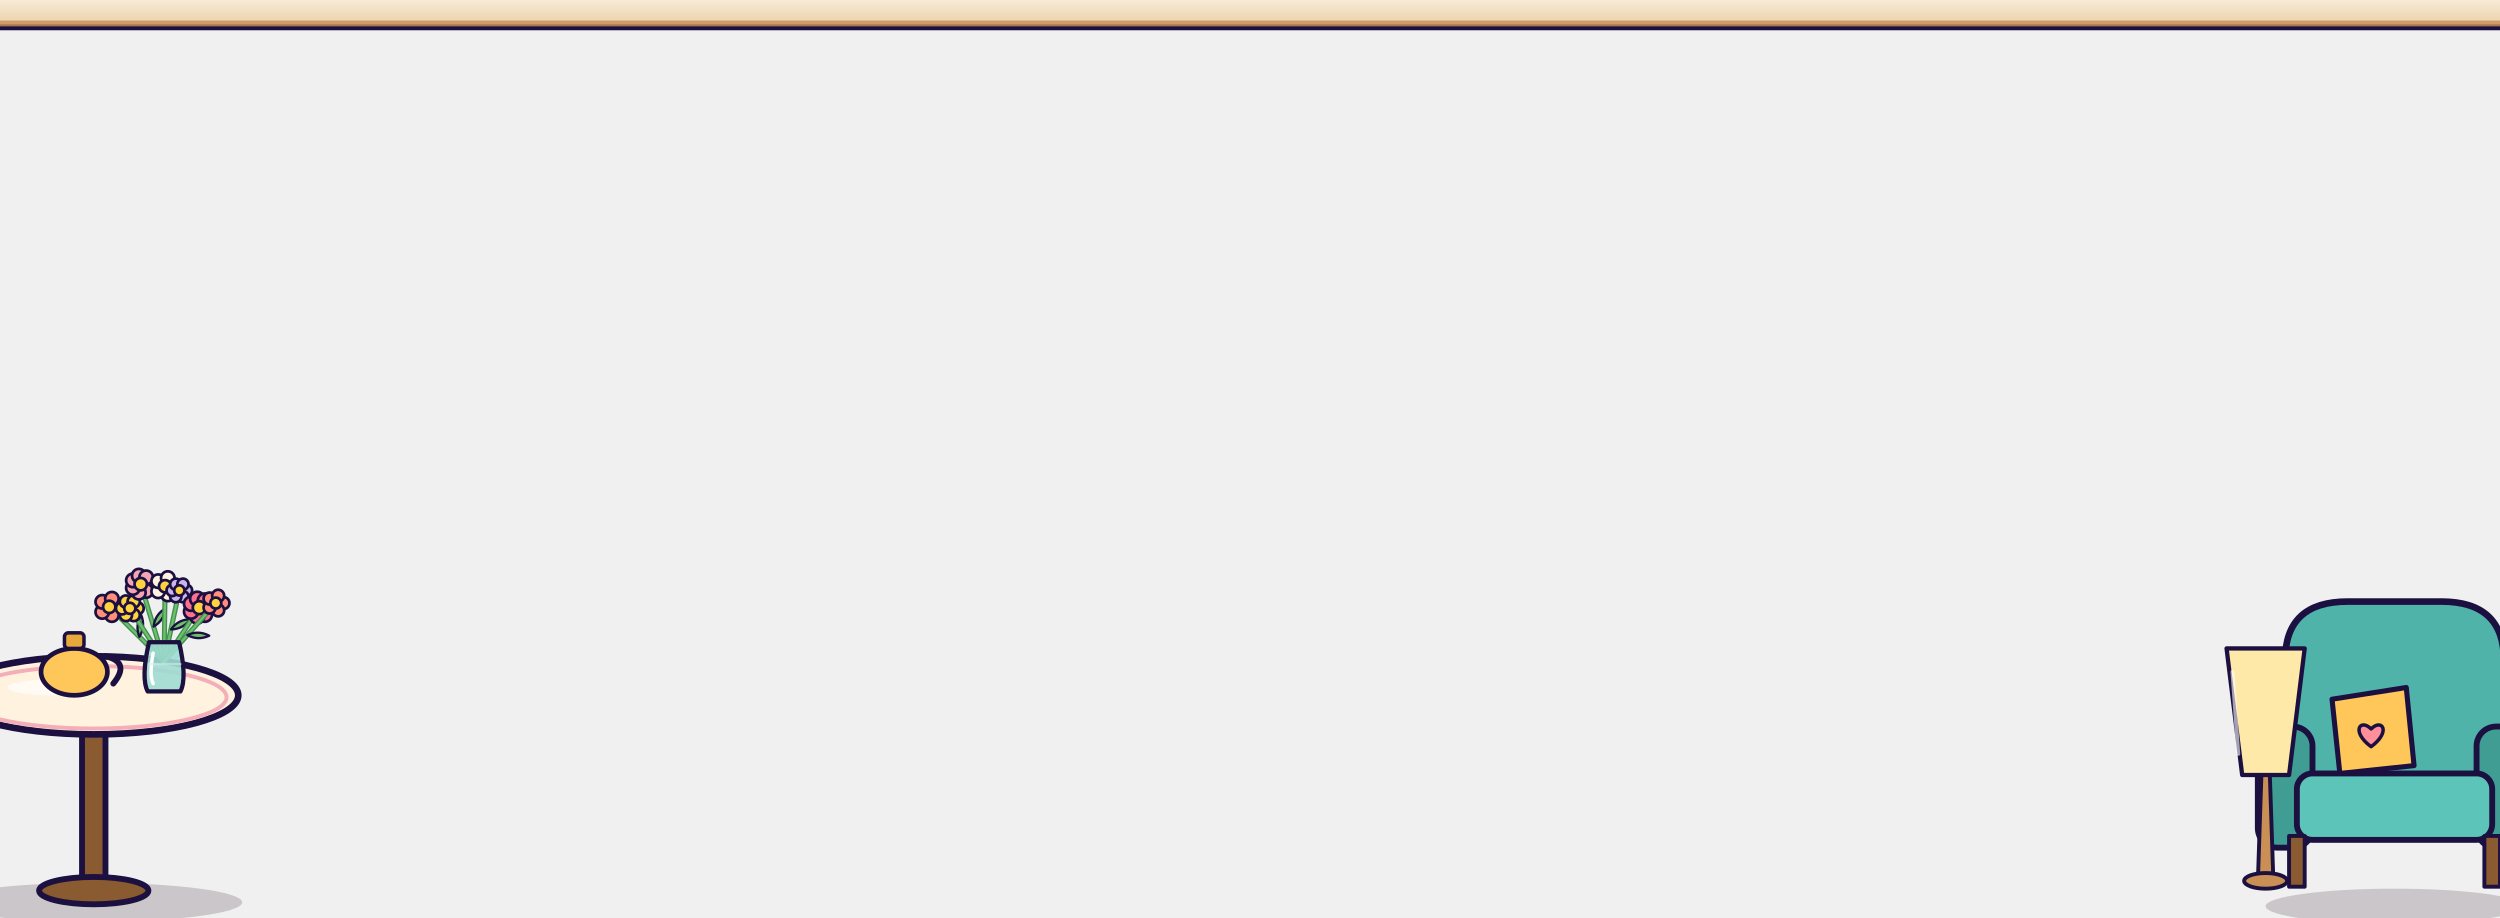
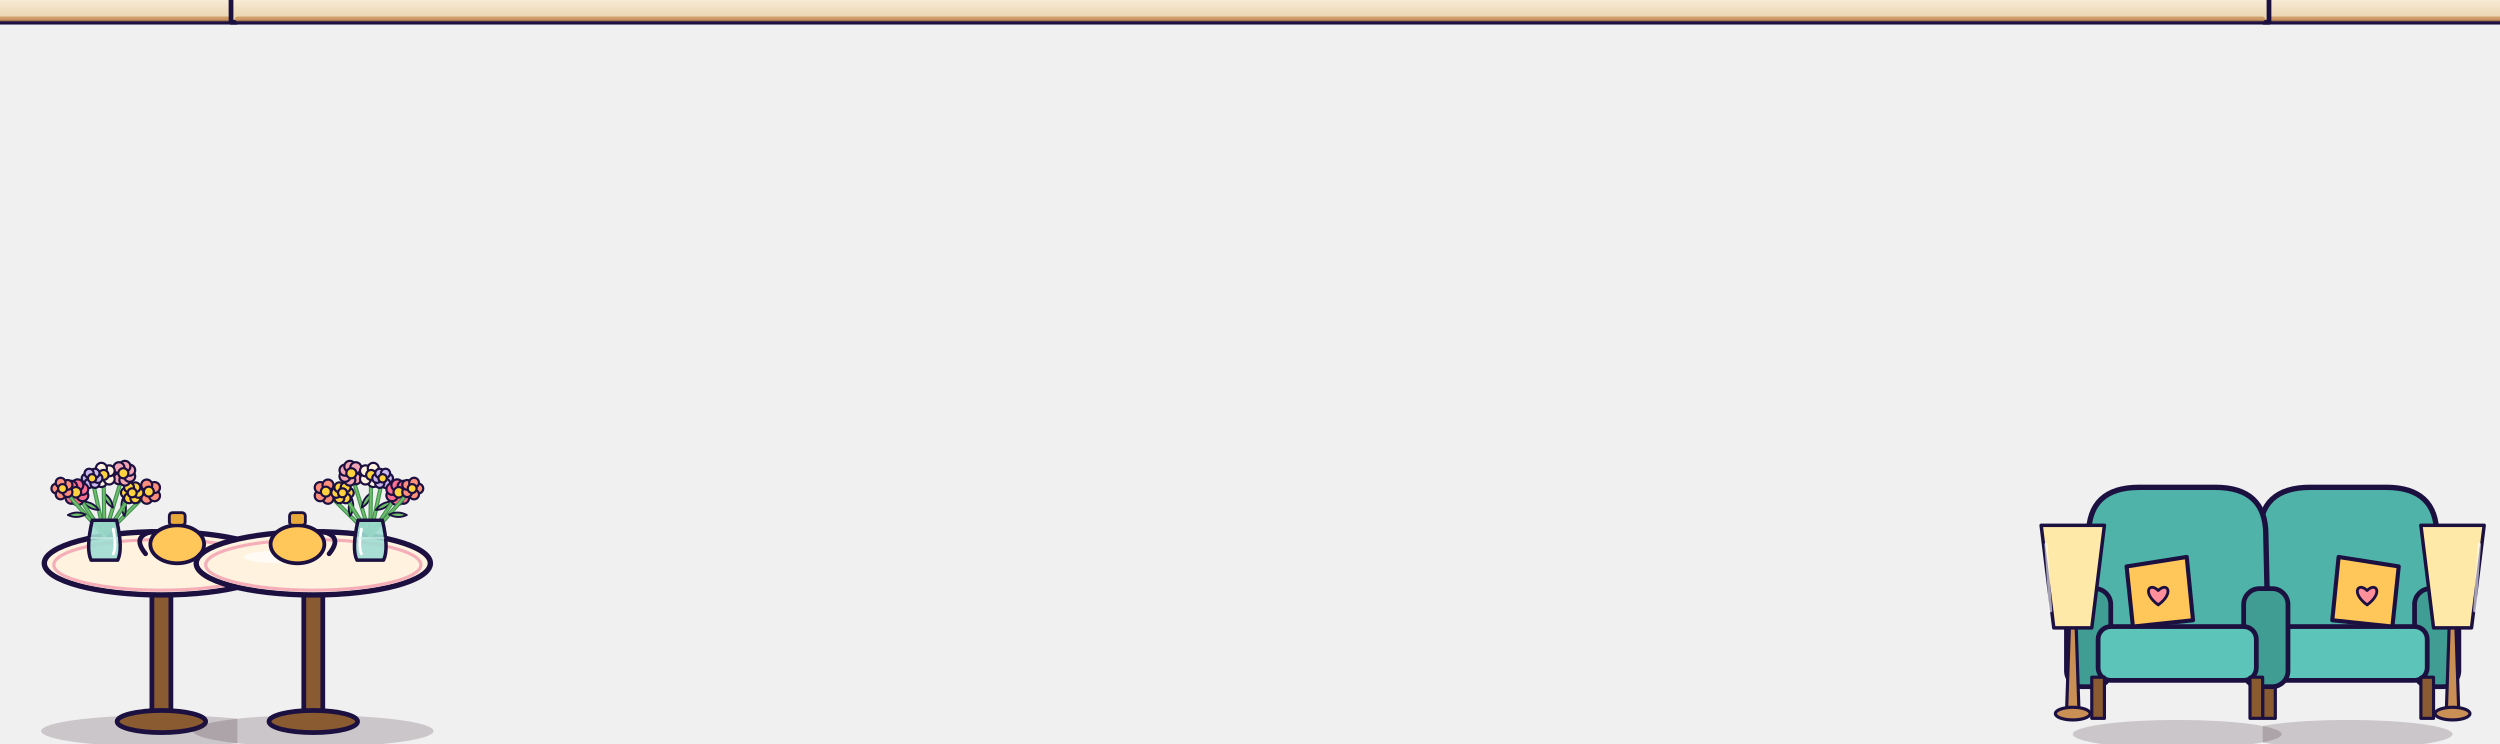
- <svg xmlns="http://www.w3.org/2000/svg" width="2560" height="940" viewBox="0 0 1280 470">
+ <svg xmlns="http://www.w3.org/2000/svg" xmlns:xlink="http://www.w3.org/1999/xlink" width="3160" height="940" viewBox="-150 0 1580 470">
  <defs>
    <linearGradient id="bk" gradientUnits="objectBoundingBox" x1="0" y1="0" x2="0" y2="1">
      <stop offset="0" stop-color="#fff6ea" />
      <stop offset="1" stop-color="#e8cfa6" />
    </linearGradient>
+     <clipPath id="ovL">
+       <rect x="-150" y="-10" width="150" height="490" />
+     </clipPath>
+     <clipPath id="ovR">
+       <rect x="1280" y="-10" width="150" height="490" />
+     </clipPath>
+     <g id="ovroom">
+       <rect x="-4" y="-6" width="1288" height="20" fill="url(#bk)" stroke="#1b1040" stroke-width="3" stroke-linejoin="round" />
+       <line x1="0" y1="12" x2="1280" y2="12" stroke="#c98f55" stroke-width="3" stroke-linecap="round" stroke-opacity="0.8" />
+       <ellipse cx="48" cy="462" rx="76" ry="10" fill="#3a1f2e" fill-opacity="0.2" />
+       <rect x="42" y="362" width="12" height="96" fill="#8a5a30" stroke="#1b1040" stroke-width="3" stroke-linejoin="round" />
+       <ellipse cx="48" cy="456" rx="28" ry="7" fill="#8a5a30" stroke="#1b1040" stroke-width="3" stroke-linejoin="round" />
+       <ellipse cx="48" cy="356" rx="74" ry="20" fill="#fff3e0" stroke="#1b1040" stroke-width="3.4" stroke-linejoin="round" />
+       <ellipse cx="48" cy="357" rx="68" ry="16" fill="none" stroke="#f4a5b4" stroke-width="2" stroke-linejoin="round" stroke-opacity="0.9" />
+       <ellipse cx="26" cy="352" rx="22" ry="4" fill="#ffffff" fill-opacity="0.6" />
+       <ellipse cx="38" cy="344" rx="17" ry="12" fill="#ffc65a" stroke="#1b1040" stroke-width="2.4" stroke-linejoin="round" />
+       <rect x="33" y="324" width="10" height="8" rx="2" fill="#e9a83a" stroke="#1b1040" stroke-width="1.8" stroke-linejoin="round" />
+       <path d="M54 336 q13 3 4 14" fill="none" stroke="#1b1040" stroke-width="3" stroke-linejoin="round" stroke-linecap="round" />
+       <line x1="84" y1="338.6" x2="55.93" y2="310.72" stroke="#3f8f52" stroke-width="2.6" stroke-linecap="round" />
+       <line x1="84" y1="338.6" x2="55.93" y2="310.72" stroke="#6fbf6a" stroke-width="1.2" stroke-linecap="round" />
+       <path d="M71.37 326.06 Q74.62 320.71 72.3 314.89 Q69.04 320.24 71.37 326.06 Z" fill="#6fbf6a" stroke="#1b1040" stroke-width="1.2" stroke-linejoin="round" stroke-linecap="round" />
+       <circle cx="60.33" cy="310.72" r="3.46" fill="#ff8f7a" stroke="#1b1040" stroke-width="1.4" stroke-linejoin="round" />
+       <circle cx="57.29" cy="314.92" r="3.46" fill="#ff8f7a" stroke="#1b1040" stroke-width="1.4" stroke-linejoin="round" />
+       <circle cx="52.36" cy="313.32" r="3.46" fill="#ff8f7a" stroke="#1b1040" stroke-width="1.4" stroke-linejoin="round" />
+       <circle cx="52.36" cy="308.13" r="3.46" fill="#ff8f7a" stroke="#1b1040" stroke-width="1.4" stroke-linejoin="round" />
+       <circle cx="57.29" cy="306.53" r="3.46" fill="#ff8f7a" stroke="#1b1040" stroke-width="1.4" stroke-linejoin="round" />
+       <circle cx="55.93" cy="310.72" r="3.15" fill="#ffd23f" stroke="#1b1040" stroke-width="1.4" stroke-linejoin="round" />
+       <line x1="84" y1="338.6" x2="66.46" y2="311.45" stroke="#3f8f52" stroke-width="2.6" stroke-linecap="round" />
+       <line x1="84" y1="338.6" x2="66.46" y2="311.45" stroke="#6fbf6a" stroke-width="1.2" stroke-linecap="round" />
+       <circle cx="70.44" cy="311.45" r="3.13" fill="#ffd23f" stroke="#1b1040" stroke-width="1.4" stroke-linejoin="round" />
+       <circle cx="68.45" cy="314.9" r="3.13" fill="#ffd23f" stroke="#1b1040" stroke-width="1.4" stroke-linejoin="round" />
+       <circle cx="64.47" cy="314.9" r="3.13" fill="#ffd23f" stroke="#1b1040" stroke-width="1.4" stroke-linejoin="round" />
+       <circle cx="62.48" cy="311.45" r="3.13" fill="#ffd23f" stroke="#1b1040" stroke-width="1.4" stroke-linejoin="round" />
+       <circle cx="64.47" cy="308" r="3.13" fill="#ffd23f" stroke="#1b1040" stroke-width="1.4" stroke-linejoin="round" />
+       <circle cx="68.45" cy="308" r="3.13" fill="#ffd23f" stroke="#1b1040" stroke-width="1.4" stroke-linejoin="round" />
+       <circle cx="66.46" cy="311.45" r="2.84" fill="#ffd23f" stroke="#1b1040" stroke-width="1.4" stroke-linejoin="round" />
+       <line x1="84" y1="338.6" x2="72.06" y2="299.09" stroke="#3f8f52" stroke-width="2.6" stroke-linecap="round" />
+       <line x1="84" y1="338.6" x2="72.06" y2="299.09" stroke="#6fbf6a" stroke-width="1.2" stroke-linecap="round" />
+       <path d="M78.63 320.82 Q84.04 317.67 84.76 311.45 Q79.35 314.6 78.63 320.82 Z" fill="#6fbf6a" stroke="#1b1040" stroke-width="1.2" stroke-linejoin="round" stroke-linecap="round" />
+       <circle cx="76.51" cy="299.09" r="3.49" fill="#f4a5b4" stroke="#1b1040" stroke-width="1.4" stroke-linejoin="round" />
+       <circle cx="74.84" cy="302.56" r="3.49" fill="#f4a5b4" stroke="#1b1040" stroke-width="1.4" stroke-linejoin="round" />
+       <circle cx="71.08" cy="303.42" r="3.49" fill="#f4a5b4" stroke="#1b1040" stroke-width="1.4" stroke-linejoin="round" />
+       <circle cx="68.06" cy="301.02" r="3.49" fill="#f4a5b4" stroke="#1b1040" stroke-width="1.4" stroke-linejoin="round" />
+       <circle cx="68.06" cy="297.16" r="3.49" fill="#f4a5b4" stroke="#1b1040" stroke-width="1.4" stroke-linejoin="round" />
+       <circle cx="71.08" cy="294.75" r="3.49" fill="#f4a5b4" stroke="#1b1040" stroke-width="1.4" stroke-linejoin="round" />
+       <circle cx="74.84" cy="295.61" r="3.49" fill="#f4a5b4" stroke="#1b1040" stroke-width="1.4" stroke-linejoin="round" />
+       <circle cx="72.06" cy="299.09" r="3.18" fill="#ffd23f" stroke="#1b1040" stroke-width="1.4" stroke-linejoin="round" />
+       <line x1="84" y1="338.6" x2="84.54" y2="300.15" stroke="#3f8f52" stroke-width="2.6" stroke-linecap="round" />
+       <line x1="84" y1="338.6" x2="84.54" y2="300.15" stroke="#6fbf6a" stroke-width="1.2" stroke-linecap="round" />
+       <circle cx="88.95" cy="300.15" r="3.46" fill="#fff3e0" stroke="#1b1040" stroke-width="1.4" stroke-linejoin="round" />
+       <circle cx="85.91" cy="304.34" r="3.46" fill="#fff3e0" stroke="#1b1040" stroke-width="1.4" stroke-linejoin="round" />
+       <circle cx="80.98" cy="302.74" r="3.46" fill="#fff3e0" stroke="#1b1040" stroke-width="1.4" stroke-linejoin="round" />
+       <circle cx="80.98" cy="297.56" r="3.46" fill="#fff3e0" stroke="#1b1040" stroke-width="1.4" stroke-linejoin="round" />
+       <circle cx="85.91" cy="295.97" r="3.46" fill="#fff3e0" stroke="#1b1040" stroke-width="1.4" stroke-linejoin="round" />
+       <circle cx="84.54" cy="300.15" r="3.14" fill="#ffd23f" stroke="#1b1040" stroke-width="1.4" stroke-linejoin="round" />
+       <line x1="84" y1="338.6" x2="91.82" y2="302.3" stroke="#3f8f52" stroke-width="2.6" stroke-linecap="round" />
+       <line x1="84" y1="338.6" x2="91.82" y2="302.3" stroke="#6fbf6a" stroke-width="1.2" stroke-linecap="round" />
+       <path d="M87.52 322.27 Q93.78 322.13 97.42 317.04 Q91.16 317.18 87.52 322.27 Z" fill="#6fbf6a" stroke="#1b1040" stroke-width="1.2" stroke-linejoin="round" stroke-linecap="round" />
+       <circle cx="95.49" cy="302.3" r="2.88" fill="#c9b6ec" stroke="#1b1040" stroke-width="1.4" stroke-linejoin="round" />
+       <circle cx="93.66" cy="305.48" r="2.88" fill="#c9b6ec" stroke="#1b1040" stroke-width="1.4" stroke-linejoin="round" />
+       <circle cx="89.99" cy="305.48" r="2.88" fill="#c9b6ec" stroke="#1b1040" stroke-width="1.4" stroke-linejoin="round" />
+       <circle cx="88.15" cy="302.3" r="2.88" fill="#c9b6ec" stroke="#1b1040" stroke-width="1.4" stroke-linejoin="round" />
+       <circle cx="89.99" cy="299.13" r="2.88" fill="#c9b6ec" stroke="#1b1040" stroke-width="1.4" stroke-linejoin="round" />
+       <circle cx="93.66" cy="299.13" r="2.88" fill="#c9b6ec" stroke="#1b1040" stroke-width="1.4" stroke-linejoin="round" />
+       <circle cx="91.82" cy="302.3" r="2.62" fill="#ffd23f" stroke="#1b1040" stroke-width="1.4" stroke-linejoin="round" />
+       <line x1="84" y1="338.6" x2="102.02" y2="311.12" stroke="#3f8f52" stroke-width="2.6" stroke-linecap="round" />
+       <line x1="84" y1="338.6" x2="102.02" y2="311.12" stroke="#6fbf6a" stroke-width="1.2" stroke-linecap="round" />
+       <circle cx="106.65" cy="311.12" r="3.64" fill="#ff6f8f" stroke="#1b1040" stroke-width="1.4" stroke-linejoin="round" />
+       <circle cx="104.9" cy="314.74" r="3.64" fill="#ff6f8f" stroke="#1b1040" stroke-width="1.4" stroke-linejoin="round" />
+       <circle cx="100.98" cy="315.64" r="3.64" fill="#ff6f8f" stroke="#1b1040" stroke-width="1.4" stroke-linejoin="round" />
+       <circle cx="97.84" cy="313.13" r="3.64" fill="#ff6f8f" stroke="#1b1040" stroke-width="1.4" stroke-linejoin="round" />
+       <circle cx="97.84" cy="309.11" r="3.64" fill="#ff6f8f" stroke="#1b1040" stroke-width="1.4" stroke-linejoin="round" />
+       <circle cx="100.98" cy="306.6" r="3.64" fill="#ff6f8f" stroke="#1b1040" stroke-width="1.4" stroke-linejoin="round" />
+       <circle cx="104.9" cy="307.5" r="3.64" fill="#ff6f8f" stroke="#1b1040" stroke-width="1.4" stroke-linejoin="round" />
+       <circle cx="102.02" cy="311.12" r="3.31" fill="#ffd23f" stroke="#1b1040" stroke-width="1.4" stroke-linejoin="round" />
+       <line x1="84" y1="338.6" x2="110.48" y2="308.77" stroke="#3f8f52" stroke-width="2.6" stroke-linecap="round" />
+       <line x1="84" y1="338.6" x2="110.48" y2="308.77" stroke="#6fbf6a" stroke-width="1.2" stroke-linecap="round" />
+       <path d="M95.92 325.17 Q101.44 328.13 107.11 325.49 Q101.59 322.53 95.92 325.17 Z" fill="#6fbf6a" stroke="#1b1040" stroke-width="1.2" stroke-linejoin="round" stroke-linecap="round" />
+       <circle cx="114.41" cy="308.77" r="3.08" fill="#ff8f7a" stroke="#1b1040" stroke-width="1.4" stroke-linejoin="round" />
+       <circle cx="111.7" cy="312.5" r="3.08" fill="#ff8f7a" stroke="#1b1040" stroke-width="1.4" stroke-linejoin="round" />
+       <circle cx="107.31" cy="311.07" r="3.08" fill="#ff8f7a" stroke="#1b1040" stroke-width="1.4" stroke-linejoin="round" />
+       <circle cx="107.31" cy="306.46" r="3.08" fill="#ff8f7a" stroke="#1b1040" stroke-width="1.4" stroke-linejoin="round" />
+       <circle cx="111.7" cy="305.03" r="3.08" fill="#ff8f7a" stroke="#1b1040" stroke-width="1.4" stroke-linejoin="round" />
+       <circle cx="110.48" cy="308.77" r="2.8" fill="#ffd23f" stroke="#1b1040" stroke-width="1.4" stroke-linejoin="round" />
+       <path d="M76.3 328.8 L91.7 328.8 Q95.9 347 92.4 354 L75.6 354 Q72.1 347 76.3 328.8 Z" fill="#9fdcd2" stroke="#1b1040" stroke-width="2.2" stroke-linejoin="round" stroke-linecap="round" fill-opacity="0.9" />
+       <path d="M78.4 334.4 Q76.3 345.6 78.4 350" fill="none" stroke="#ffffff" stroke-width="1.8" stroke-linejoin="round" stroke-linecap="round" fill-opacity="0.7" />
+       <line x1="76.3" y1="340" x2="92.4" y2="340" stroke="#cfeee8" stroke-width="1.2" stroke-linecap="round" stroke-opacity="0.6" />
+       <ellipse cx="1226" cy="464" rx="66" ry="9" fill="#3a1f2e" fill-opacity="0.2" />
+       <path d="M1170 338 Q1170 308 1202 308 L1250 308 Q1282 308 1282 338 L1284 428 L1168 428 Z" fill="#4fb3a9" stroke="#1b1040" stroke-width="3.4" stroke-linejoin="round" stroke-linecap="round" />
+       <rect x="1156" y="372" width="28" height="62" rx="10" fill="#3f9d94" stroke="#1b1040" stroke-width="3" stroke-linejoin="round" />
+       <rect x="1268" y="372" width="28" height="62" rx="10" fill="#3f9d94" stroke="#1b1040" stroke-width="3" stroke-linejoin="round" />
+       <rect x="1176" y="396" width="100" height="34" rx="8" fill="#5cc4b8" stroke="#1b1040" stroke-width="3" stroke-linejoin="round" />
+       <polygon points="1194,358 1232,352 1236,392 1198,396" fill="#ffc65a" stroke="#1b1040" stroke-width="2.6" stroke-linejoin="round" />
+       <path d="M1214 382.3 C1203.5 374.6 1208.4 367.6 1214 373.2 C1219.6 367.6 1224.5 374.6 1214 382.3 Z" fill="#ff8f9a" stroke="#1b1040" stroke-width="1.8" stroke-linejoin="round" stroke-linecap="round" />
+       <rect x="1172" y="428" width="8" height="26" fill="#8a5a30" stroke="#1b1040" stroke-width="2" stroke-linejoin="round" />
+       <rect x="1272" y="428" width="8" height="26" fill="#8a5a30" stroke="#1b1040" stroke-width="2" stroke-linejoin="round" />
+       <path d="M1156 452 L1164 452 L1162 392 L1158 392 Z" fill="#c98f55" stroke="#1b1040" stroke-width="2" stroke-linejoin="round" stroke-linecap="round" />
+       <ellipse cx="1160" cy="451" rx="11" ry="4" fill="#c98f55" stroke="#1b1040" stroke-width="2" stroke-linejoin="round" />
+       <polygon points="1148,396.8 1172,396.8 1180,332 1140,332" fill="#ffe9a8" stroke="#1b1040" stroke-width="2.2" stroke-linejoin="round" />
+       <line x1="1146" y1="386" x2="1143" y2="344" stroke="#ffffff" stroke-width="2" stroke-linecap="round" stroke-opacity="0.6" />
+     </g>
  </defs>
-   <rect x="-4" y="-6" width="1288" height="20" fill="url(#bk)" stroke="#1b1040" stroke-width="3" stroke-linejoin="round" />
-   <line x1="0" y1="12" x2="1280" y2="12" stroke="#c98f55" stroke-width="3" stroke-linecap="round" stroke-opacity="0.8" />
-   <ellipse cx="48" cy="462" rx="76" ry="10" fill="#3a1f2e" fill-opacity="0.2" />
-   <rect x="42" y="362" width="12" height="96" fill="#8a5a30" stroke="#1b1040" stroke-width="3" stroke-linejoin="round" />
-   <ellipse cx="48" cy="456" rx="28" ry="7" fill="#8a5a30" stroke="#1b1040" stroke-width="3" stroke-linejoin="round" />
-   <ellipse cx="48" cy="356" rx="74" ry="20" fill="#fff3e0" stroke="#1b1040" stroke-width="3.4" stroke-linejoin="round" />
-   <ellipse cx="48" cy="357" rx="68" ry="16" fill="none" stroke="#f4a5b4" stroke-width="2" stroke-linejoin="round" stroke-opacity="0.9" />
-   <ellipse cx="26" cy="352" rx="22" ry="4" fill="#ffffff" fill-opacity="0.6" />
-   <ellipse cx="38" cy="344" rx="17" ry="12" fill="#ffc65a" stroke="#1b1040" stroke-width="2.4" stroke-linejoin="round" />
-   <rect x="33" y="324" width="10" height="8" rx="2" fill="#e9a83a" stroke="#1b1040" stroke-width="1.8" stroke-linejoin="round" />
-   <path d="M54 336 q13 3 4 14" fill="none" stroke="#1b1040" stroke-width="3" stroke-linejoin="round" stroke-linecap="round" />
-   <line x1="84" y1="338.6" x2="55.93" y2="310.72" stroke="#3f8f52" stroke-width="2.6" stroke-linecap="round" />
-   <line x1="84" y1="338.6" x2="55.93" y2="310.72" stroke="#6fbf6a" stroke-width="1.2" stroke-linecap="round" />
-   <path d="M71.37 326.06 Q74.62 320.71 72.3 314.89 Q69.04 320.24 71.37 326.06 Z" fill="#6fbf6a" stroke="#1b1040" stroke-width="1.2" stroke-linejoin="round" stroke-linecap="round" />
-   <circle cx="60.33" cy="310.72" r="3.46" fill="#ff8f7a" stroke="#1b1040" stroke-width="1.4" stroke-linejoin="round" />
-   <circle cx="57.29" cy="314.92" r="3.46" fill="#ff8f7a" stroke="#1b1040" stroke-width="1.4" stroke-linejoin="round" />
-   <circle cx="52.36" cy="313.32" r="3.46" fill="#ff8f7a" stroke="#1b1040" stroke-width="1.4" stroke-linejoin="round" />
-   <circle cx="52.36" cy="308.13" r="3.46" fill="#ff8f7a" stroke="#1b1040" stroke-width="1.4" stroke-linejoin="round" />
-   <circle cx="57.29" cy="306.53" r="3.46" fill="#ff8f7a" stroke="#1b1040" stroke-width="1.4" stroke-linejoin="round" />
-   <circle cx="55.93" cy="310.72" r="3.15" fill="#ffd23f" stroke="#1b1040" stroke-width="1.4" stroke-linejoin="round" />
-   <line x1="84" y1="338.6" x2="66.46" y2="311.45" stroke="#3f8f52" stroke-width="2.6" stroke-linecap="round" />
-   <line x1="84" y1="338.6" x2="66.46" y2="311.45" stroke="#6fbf6a" stroke-width="1.2" stroke-linecap="round" />
-   <circle cx="70.44" cy="311.45" r="3.13" fill="#ffd23f" stroke="#1b1040" stroke-width="1.4" stroke-linejoin="round" />
-   <circle cx="68.45" cy="314.9" r="3.13" fill="#ffd23f" stroke="#1b1040" stroke-width="1.4" stroke-linejoin="round" />
-   <circle cx="64.47" cy="314.9" r="3.13" fill="#ffd23f" stroke="#1b1040" stroke-width="1.4" stroke-linejoin="round" />
-   <circle cx="62.48" cy="311.45" r="3.13" fill="#ffd23f" stroke="#1b1040" stroke-width="1.4" stroke-linejoin="round" />
-   <circle cx="64.47" cy="308" r="3.13" fill="#ffd23f" stroke="#1b1040" stroke-width="1.4" stroke-linejoin="round" />
-   <circle cx="68.45" cy="308" r="3.13" fill="#ffd23f" stroke="#1b1040" stroke-width="1.4" stroke-linejoin="round" />
-   <circle cx="66.46" cy="311.45" r="2.84" fill="#ffd23f" stroke="#1b1040" stroke-width="1.4" stroke-linejoin="round" />
-   <line x1="84" y1="338.6" x2="72.06" y2="299.09" stroke="#3f8f52" stroke-width="2.6" stroke-linecap="round" />
-   <line x1="84" y1="338.6" x2="72.06" y2="299.09" stroke="#6fbf6a" stroke-width="1.2" stroke-linecap="round" />
-   <path d="M78.63 320.82 Q84.04 317.67 84.76 311.45 Q79.35 314.6 78.63 320.82 Z" fill="#6fbf6a" stroke="#1b1040" stroke-width="1.2" stroke-linejoin="round" stroke-linecap="round" />
-   <circle cx="76.51" cy="299.09" r="3.49" fill="#f4a5b4" stroke="#1b1040" stroke-width="1.4" stroke-linejoin="round" />
-   <circle cx="74.84" cy="302.56" r="3.49" fill="#f4a5b4" stroke="#1b1040" stroke-width="1.4" stroke-linejoin="round" />
-   <circle cx="71.08" cy="303.42" r="3.49" fill="#f4a5b4" stroke="#1b1040" stroke-width="1.4" stroke-linejoin="round" />
-   <circle cx="68.06" cy="301.02" r="3.49" fill="#f4a5b4" stroke="#1b1040" stroke-width="1.4" stroke-linejoin="round" />
-   <circle cx="68.06" cy="297.16" r="3.49" fill="#f4a5b4" stroke="#1b1040" stroke-width="1.4" stroke-linejoin="round" />
-   <circle cx="71.08" cy="294.75" r="3.49" fill="#f4a5b4" stroke="#1b1040" stroke-width="1.4" stroke-linejoin="round" />
-   <circle cx="74.84" cy="295.61" r="3.49" fill="#f4a5b4" stroke="#1b1040" stroke-width="1.4" stroke-linejoin="round" />
-   <circle cx="72.06" cy="299.09" r="3.18" fill="#ffd23f" stroke="#1b1040" stroke-width="1.4" stroke-linejoin="round" />
-   <line x1="84" y1="338.6" x2="84.54" y2="300.15" stroke="#3f8f52" stroke-width="2.6" stroke-linecap="round" />
-   <line x1="84" y1="338.6" x2="84.54" y2="300.15" stroke="#6fbf6a" stroke-width="1.2" stroke-linecap="round" />
-   <circle cx="88.95" cy="300.15" r="3.46" fill="#fff3e0" stroke="#1b1040" stroke-width="1.4" stroke-linejoin="round" />
-   <circle cx="85.91" cy="304.34" r="3.46" fill="#fff3e0" stroke="#1b1040" stroke-width="1.4" stroke-linejoin="round" />
-   <circle cx="80.98" cy="302.74" r="3.46" fill="#fff3e0" stroke="#1b1040" stroke-width="1.4" stroke-linejoin="round" />
-   <circle cx="80.98" cy="297.56" r="3.46" fill="#fff3e0" stroke="#1b1040" stroke-width="1.4" stroke-linejoin="round" />
-   <circle cx="85.91" cy="295.97" r="3.46" fill="#fff3e0" stroke="#1b1040" stroke-width="1.4" stroke-linejoin="round" />
-   <circle cx="84.54" cy="300.15" r="3.14" fill="#ffd23f" stroke="#1b1040" stroke-width="1.4" stroke-linejoin="round" />
-   <line x1="84" y1="338.6" x2="91.82" y2="302.3" stroke="#3f8f52" stroke-width="2.6" stroke-linecap="round" />
-   <line x1="84" y1="338.6" x2="91.82" y2="302.3" stroke="#6fbf6a" stroke-width="1.2" stroke-linecap="round" />
-   <path d="M87.52 322.27 Q93.78 322.13 97.42 317.04 Q91.16 317.18 87.52 322.27 Z" fill="#6fbf6a" stroke="#1b1040" stroke-width="1.2" stroke-linejoin="round" stroke-linecap="round" />
-   <circle cx="95.49" cy="302.3" r="2.88" fill="#c9b6ec" stroke="#1b1040" stroke-width="1.4" stroke-linejoin="round" />
-   <circle cx="93.66" cy="305.48" r="2.88" fill="#c9b6ec" stroke="#1b1040" stroke-width="1.4" stroke-linejoin="round" />
-   <circle cx="89.99" cy="305.48" r="2.88" fill="#c9b6ec" stroke="#1b1040" stroke-width="1.4" stroke-linejoin="round" />
-   <circle cx="88.15" cy="302.3" r="2.88" fill="#c9b6ec" stroke="#1b1040" stroke-width="1.4" stroke-linejoin="round" />
-   <circle cx="89.99" cy="299.13" r="2.88" fill="#c9b6ec" stroke="#1b1040" stroke-width="1.4" stroke-linejoin="round" />
-   <circle cx="93.66" cy="299.13" r="2.88" fill="#c9b6ec" stroke="#1b1040" stroke-width="1.4" stroke-linejoin="round" />
-   <circle cx="91.82" cy="302.3" r="2.62" fill="#ffd23f" stroke="#1b1040" stroke-width="1.4" stroke-linejoin="round" />
-   <line x1="84" y1="338.6" x2="102.02" y2="311.12" stroke="#3f8f52" stroke-width="2.6" stroke-linecap="round" />
-   <line x1="84" y1="338.6" x2="102.02" y2="311.12" stroke="#6fbf6a" stroke-width="1.2" stroke-linecap="round" />
-   <circle cx="106.65" cy="311.12" r="3.64" fill="#ff6f8f" stroke="#1b1040" stroke-width="1.4" stroke-linejoin="round" />
-   <circle cx="104.9" cy="314.74" r="3.64" fill="#ff6f8f" stroke="#1b1040" stroke-width="1.4" stroke-linejoin="round" />
-   <circle cx="100.98" cy="315.64" r="3.64" fill="#ff6f8f" stroke="#1b1040" stroke-width="1.4" stroke-linejoin="round" />
-   <circle cx="97.84" cy="313.13" r="3.64" fill="#ff6f8f" stroke="#1b1040" stroke-width="1.4" stroke-linejoin="round" />
-   <circle cx="97.84" cy="309.11" r="3.64" fill="#ff6f8f" stroke="#1b1040" stroke-width="1.4" stroke-linejoin="round" />
-   <circle cx="100.98" cy="306.6" r="3.64" fill="#ff6f8f" stroke="#1b1040" stroke-width="1.4" stroke-linejoin="round" />
-   <circle cx="104.9" cy="307.5" r="3.64" fill="#ff6f8f" stroke="#1b1040" stroke-width="1.4" stroke-linejoin="round" />
-   <circle cx="102.02" cy="311.12" r="3.31" fill="#ffd23f" stroke="#1b1040" stroke-width="1.4" stroke-linejoin="round" />
-   <line x1="84" y1="338.6" x2="110.48" y2="308.77" stroke="#3f8f52" stroke-width="2.6" stroke-linecap="round" />
-   <line x1="84" y1="338.6" x2="110.48" y2="308.77" stroke="#6fbf6a" stroke-width="1.2" stroke-linecap="round" />
-   <path d="M95.92 325.17 Q101.44 328.13 107.11 325.49 Q101.59 322.53 95.92 325.17 Z" fill="#6fbf6a" stroke="#1b1040" stroke-width="1.2" stroke-linejoin="round" stroke-linecap="round" />
-   <circle cx="114.41" cy="308.77" r="3.08" fill="#ff8f7a" stroke="#1b1040" stroke-width="1.4" stroke-linejoin="round" />
-   <circle cx="111.7" cy="312.5" r="3.08" fill="#ff8f7a" stroke="#1b1040" stroke-width="1.4" stroke-linejoin="round" />
-   <circle cx="107.31" cy="311.07" r="3.08" fill="#ff8f7a" stroke="#1b1040" stroke-width="1.4" stroke-linejoin="round" />
-   <circle cx="107.31" cy="306.46" r="3.08" fill="#ff8f7a" stroke="#1b1040" stroke-width="1.4" stroke-linejoin="round" />
-   <circle cx="111.7" cy="305.03" r="3.08" fill="#ff8f7a" stroke="#1b1040" stroke-width="1.4" stroke-linejoin="round" />
-   <circle cx="110.48" cy="308.77" r="2.8" fill="#ffd23f" stroke="#1b1040" stroke-width="1.4" stroke-linejoin="round" />
-   <path d="M76.3 328.8 L91.7 328.8 Q95.9 347 92.4 354 L75.6 354 Q72.1 347 76.3 328.8 Z" fill="#9fdcd2" stroke="#1b1040" stroke-width="2.2" stroke-linejoin="round" stroke-linecap="round" fill-opacity="0.9" />
-   <path d="M78.4 334.4 Q76.3 345.6 78.4 350" fill="none" stroke="#ffffff" stroke-width="1.8" stroke-linejoin="round" stroke-linecap="round" fill-opacity="0.7" />
-   <line x1="76.3" y1="340" x2="92.4" y2="340" stroke="#cfeee8" stroke-width="1.2" stroke-linecap="round" stroke-opacity="0.6" />
-   <ellipse cx="1226" cy="464" rx="66" ry="9" fill="#3a1f2e" fill-opacity="0.2" />
-   <path d="M1170 338 Q1170 308 1202 308 L1250 308 Q1282 308 1282 338 L1284 428 L1168 428 Z" fill="#4fb3a9" stroke="#1b1040" stroke-width="3.4" stroke-linejoin="round" stroke-linecap="round" />
-   <rect x="1156" y="372" width="28" height="62" rx="10" fill="#3f9d94" stroke="#1b1040" stroke-width="3" stroke-linejoin="round" />
-   <rect x="1268" y="372" width="28" height="62" rx="10" fill="#3f9d94" stroke="#1b1040" stroke-width="3" stroke-linejoin="round" />
-   <rect x="1176" y="396" width="100" height="34" rx="8" fill="#5cc4b8" stroke="#1b1040" stroke-width="3" stroke-linejoin="round" />
-   <polygon points="1194,358 1232,352 1236,392 1198,396" fill="#ffc65a" stroke="#1b1040" stroke-width="2.6" stroke-linejoin="round" />
-   <path d="M1214 382.3 C1203.5 374.6 1208.4 367.6 1214 373.2 C1219.6 367.6 1224.5 374.6 1214 382.3 Z" fill="#ff8f9a" stroke="#1b1040" stroke-width="1.8" stroke-linejoin="round" stroke-linecap="round" />
-   <rect x="1172" y="428" width="8" height="26" fill="#8a5a30" stroke="#1b1040" stroke-width="2" stroke-linejoin="round" />
-   <rect x="1272" y="428" width="8" height="26" fill="#8a5a30" stroke="#1b1040" stroke-width="2" stroke-linejoin="round" />
-   <path d="M1156 452 L1164 452 L1162 392 L1158 392 Z" fill="#c98f55" stroke="#1b1040" stroke-width="2" stroke-linejoin="round" stroke-linecap="round" />
-   <ellipse cx="1160" cy="451" rx="11" ry="4" fill="#c98f55" stroke="#1b1040" stroke-width="2" stroke-linejoin="round" />
-   <polygon points="1148,396.8 1172,396.8 1180,332 1140,332" fill="#ffe9a8" stroke="#1b1040" stroke-width="2.2" stroke-linejoin="round" />
-   <line x1="1146" y1="386" x2="1143" y2="344" stroke="#ffffff" stroke-width="2" stroke-linecap="round" stroke-opacity="0.6" />
+   <g clip-path="url(#ovL)">
+     <use xlink:href="#ovroom" transform="matrix(-1 0 0 1 0 0)" />
+   </g>
+   <g clip-path="url(#ovR)">
+     <use xlink:href="#ovroom" transform="matrix(-1 0 0 1 2560 0)" />
+   </g>
+   <use xlink:href="#ovroom" />
</svg>
